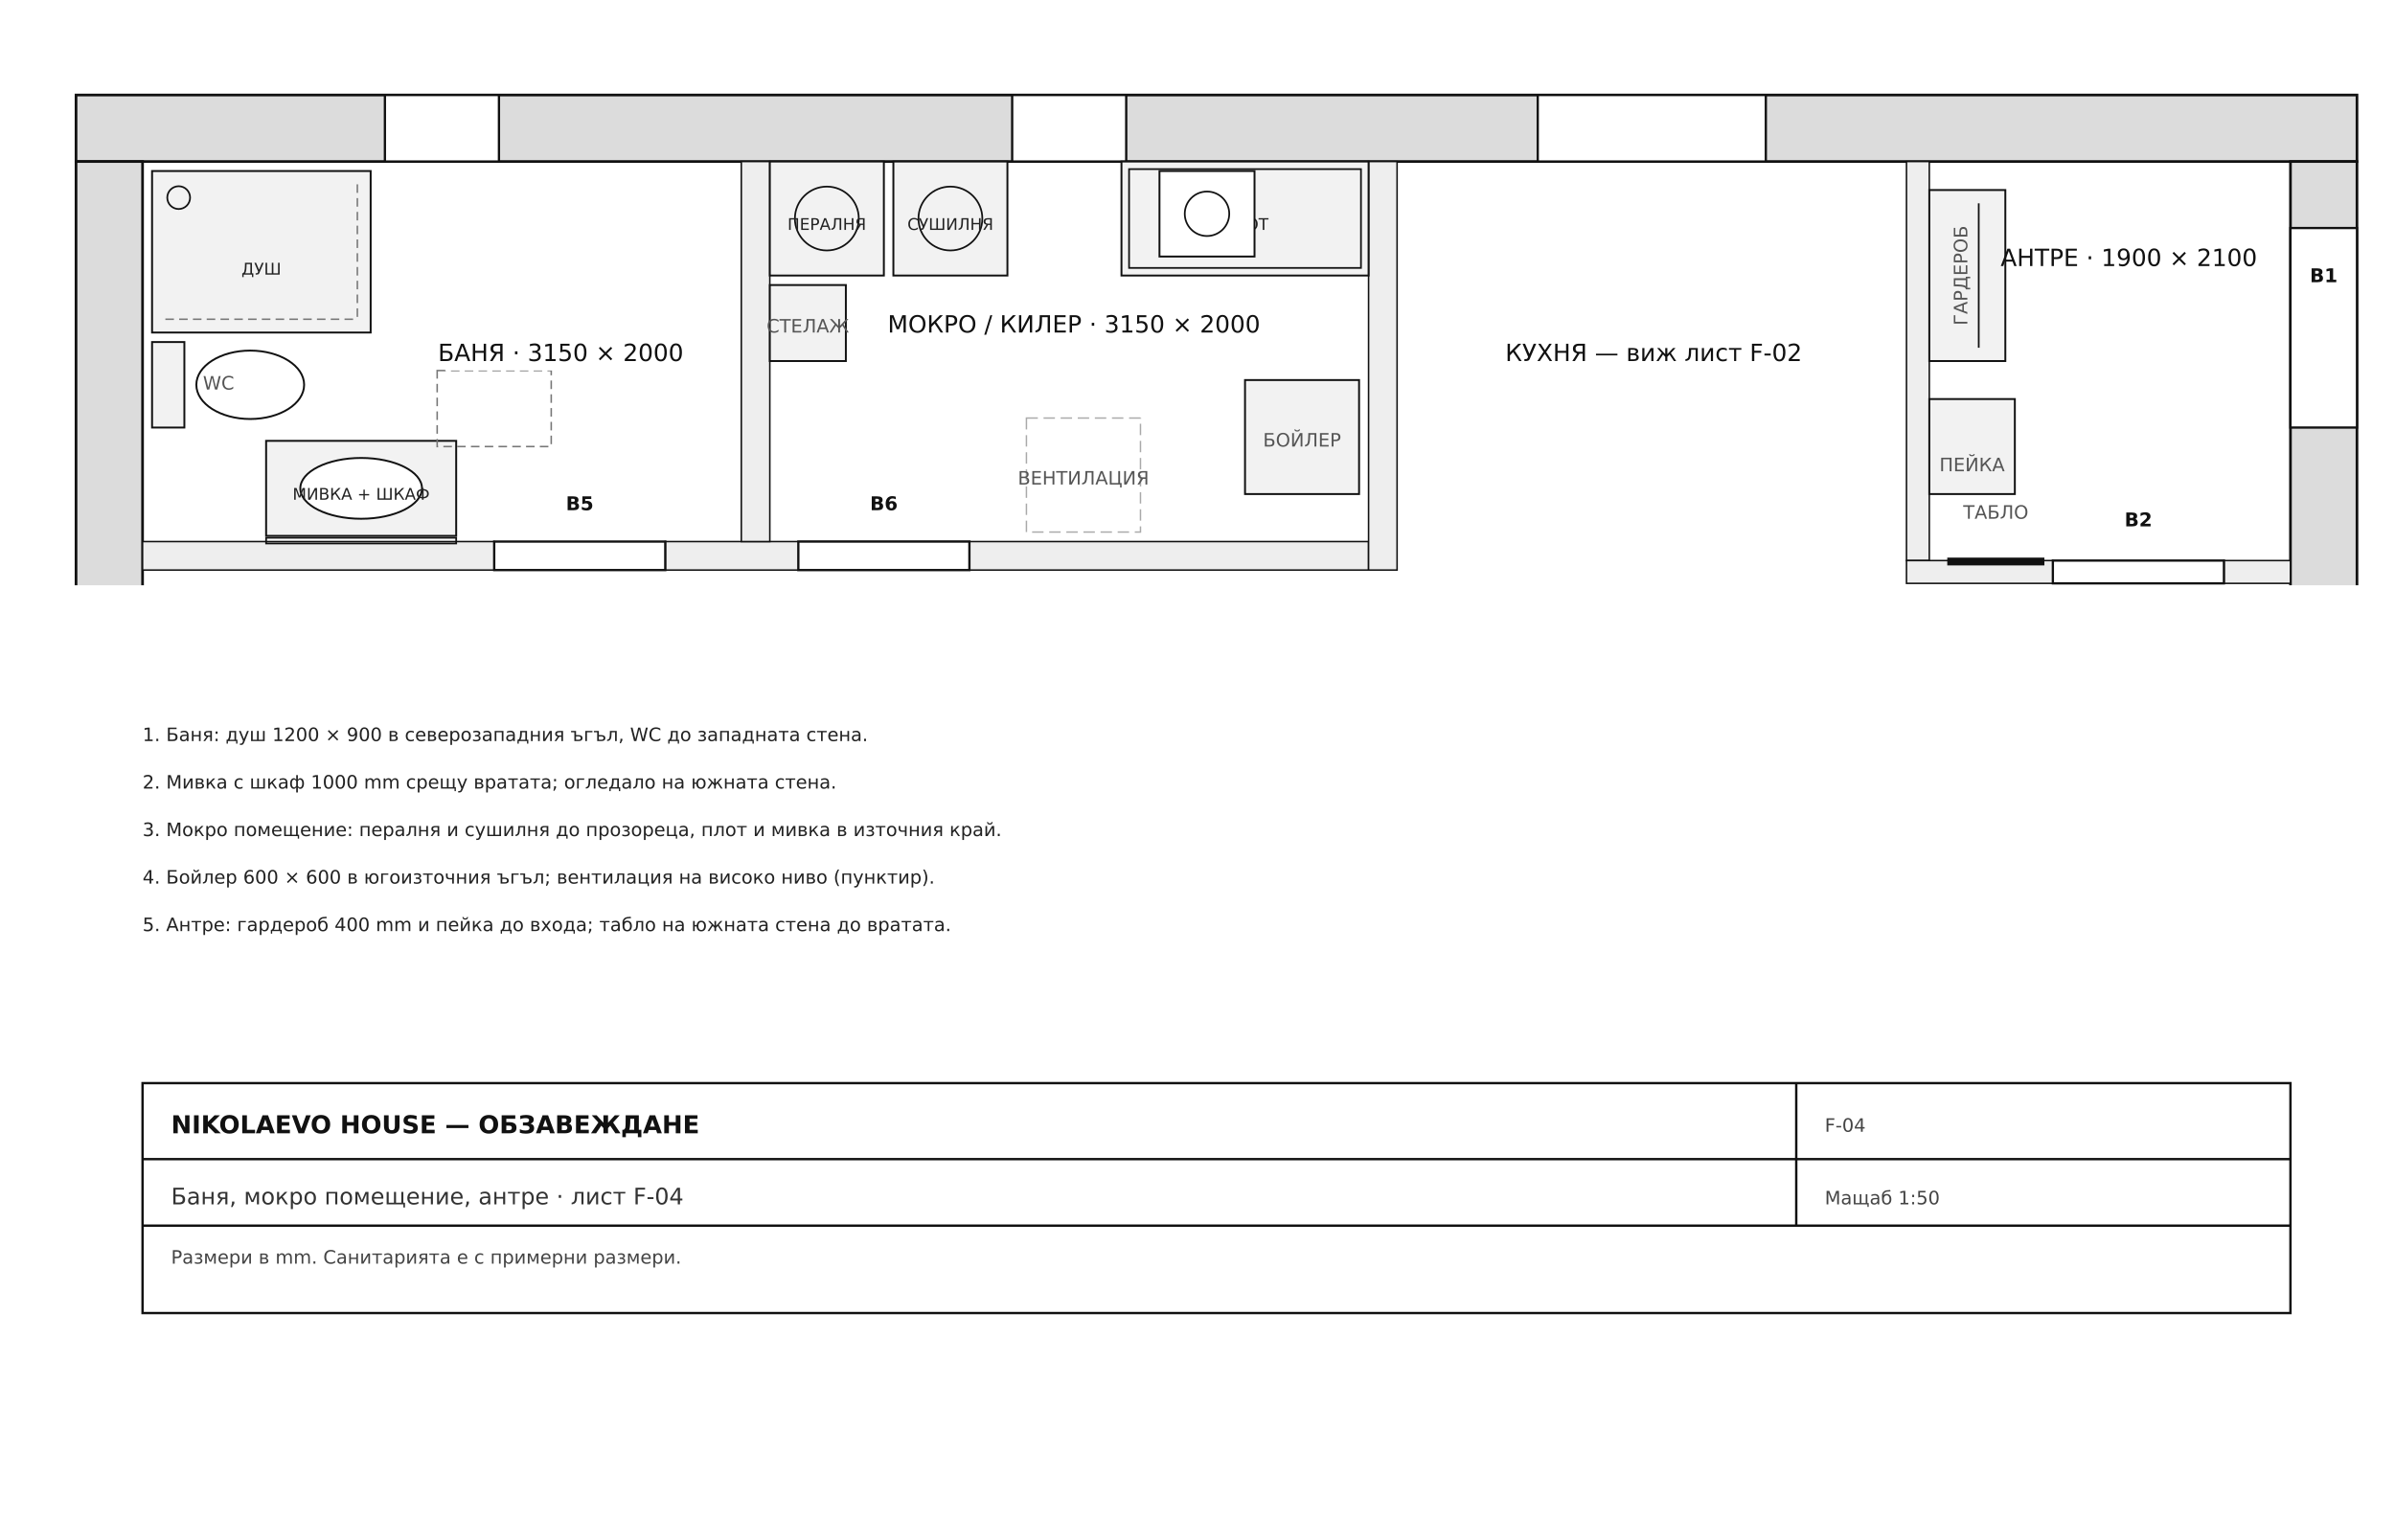
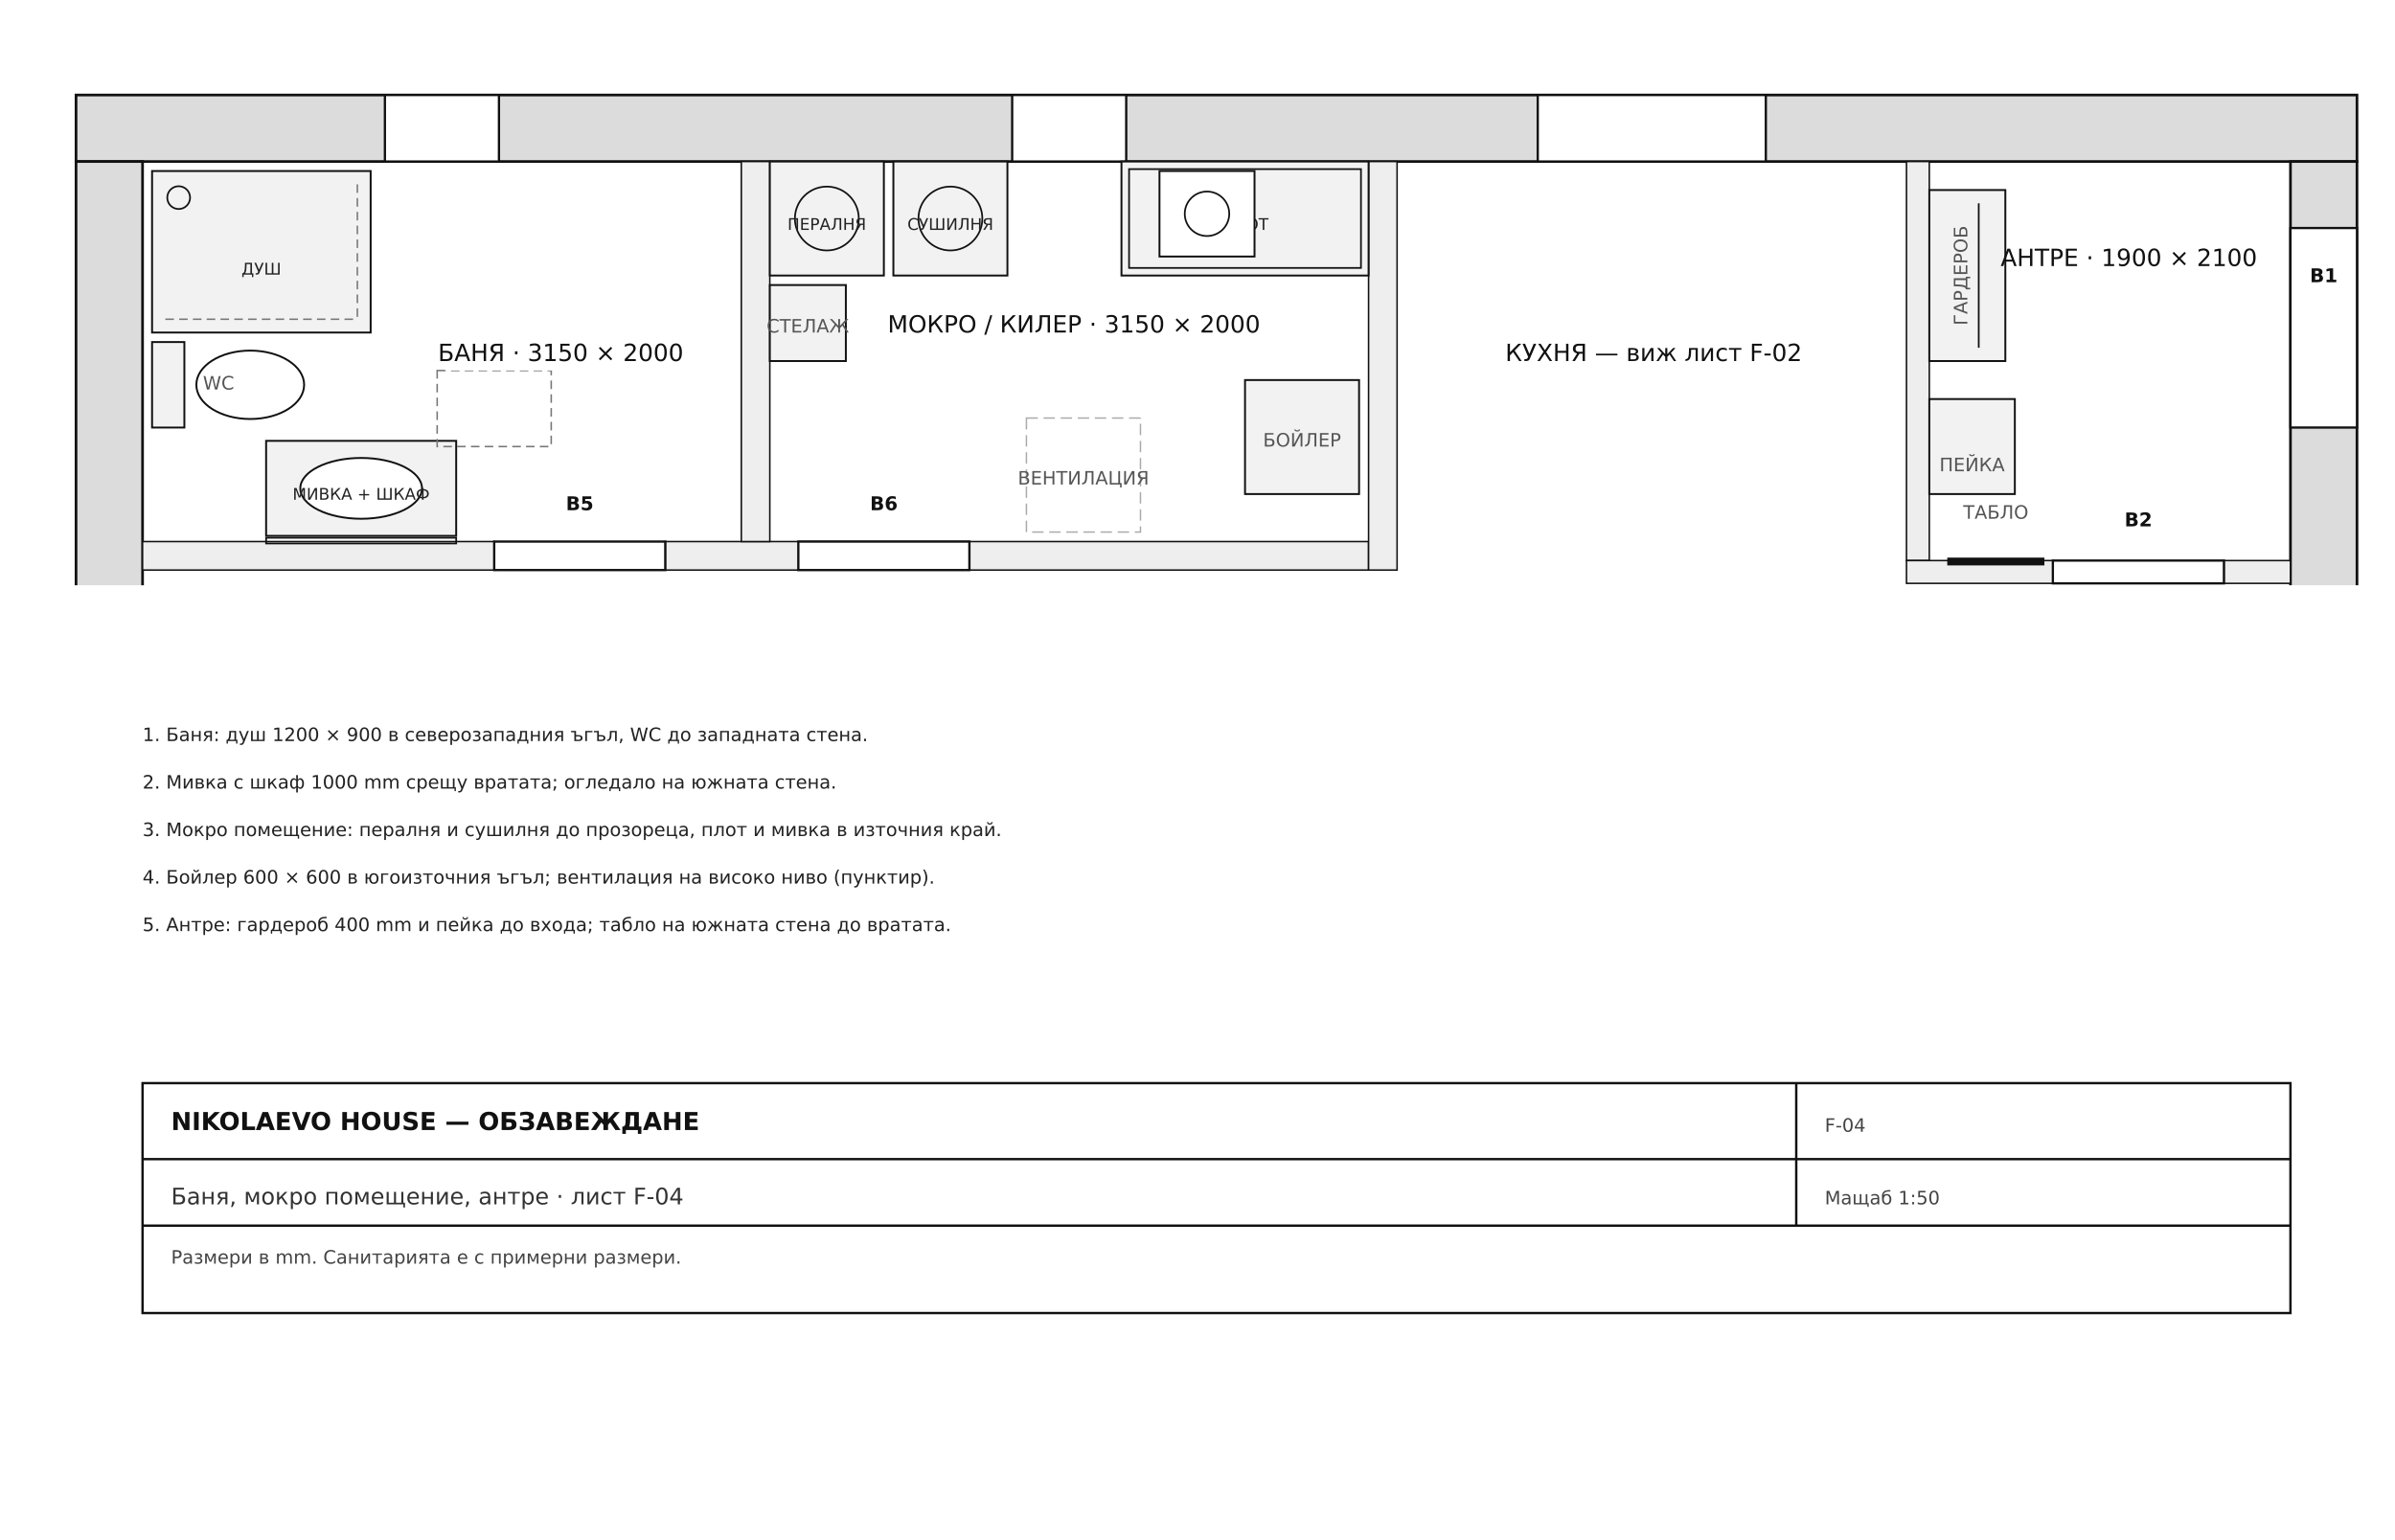
<svg xmlns="http://www.w3.org/2000/svg" width="252.0mm" height="162.0mm" viewBox="-400 -500 12600 8100" font-family="DejaVu Sans, Liberation Sans, Arial, sans-serif">
  <style type="text/css">
.wall   { fill:#dcdcdc; stroke:#111; stroke-width:14.00; }
.wall-l { fill:none; stroke:#111; stroke-width:11.00; }
.part   { fill:#eeeeee; stroke:#111; stroke-width:8.00; }
.win    { fill:#ffffff; stroke:#111; stroke-width:12.00; }
.glass  { fill:none; stroke:#111; stroke-width:7.00; }
.sym    { fill:#ffffff; stroke:#111; stroke-width:10.00; }
.sym-f  { fill:#f2f2f2; stroke:#111; stroke-width:10.00; }
.sym-l  { fill:none; stroke:#111; stroke-width:9.00; }
.soft   { fill:none; stroke:#777; stroke-width:8.00; stroke-dasharray:45.00 27.50; }
.ghost  { fill:none; stroke:#aaa; stroke-width:7.50; stroke-dasharray:60.00 30.00; }
.door   { fill:none; stroke:#111; stroke-width:11.00; }
.door-a { fill:none; stroke:#888; stroke-width:7.50; stroke-dasharray:35.00 25.00; }
.dim    { fill:none; stroke:#666; stroke-width:7.00; }
.dimt   { fill:#333; font-size:97.50px;  }
.lbl    { fill:#111; font-size:125.00px;  }
.lbl-s  { fill:#555; font-size:97.50px;  }
.lbl-f  { fill:#222; font-size:85.00px;  }
.code   { fill:#111; font-size:100.00px; font-weight:bold; }
.sub    { fill:#555; font-size:110.00px; }
.note   { fill:#222; font-size:97.50px; }
.el     { fill:#fff; stroke:#111; stroke-width:11.00; }
.el-f   { fill:#111; stroke:#111; stroke-width:11.00; }
.el-d   { fill:none; stroke:#111; stroke-width:11.00; }
.tb     { fill:none; stroke:#111; stroke-width:12.50; }
.tbmain { fill:#111; font-size:130.00px; font-weight:bold; }
.tbsub  { fill:#333; font-size:120.00px; }
.tbsmall{ fill:#444; font-size:97.50px; }
.plate  { fill:#ffffff; fill-opacity:0.92; stroke:none; }
.mask   { fill:#ffffff; stroke:none; }
</style>
  <rect x="-400" y="-500" width="12600" height="8100" fill="#ffffff" />
  <rect class="wall" x="0.0" y="0.0" width="12000.0" height="350.0" />
  <rect class="wall" x="0.0" y="7850.0" width="12000.0" height="350.0" />
  <rect class="wall" x="0.0" y="350.0" width="350.0" height="7500.0" />
  <rect class="wall" x="11650.0" y="350.0" width="350.0" height="7500.0" />
  <rect class="win" x="1175.0" y="7850.0" width="1500.0" height="350.0" />
  <rect class="win" x="4475.0" y="7850.0" width="1500.0" height="350.0" />
  <rect class="win" x="7900.0" y="7850.0" width="2800.0" height="350.0" />
  <rect class="win" x="1625.0" y="0.0" width="600.0" height="350.0" />
  <rect class="win" x="4925.0" y="0.0" width="600.0" height="350.0" />
  <rect class="win" x="7690.0" y="0.0" width="1200.0" height="350.0" />
  <rect class="win" x="11650.0" y="3500.0" width="350.0" height="1600.0" />
  <rect class="win" x="0.0" y="5200.0" width="350.0" height="1000.0" />
+   <rect class="win" x="11650.0" y="5900.0" width="350.0" height="1400.0" />
  <rect class="part" x="350.0" y="2350.0" width="1850.0" height="150.0" />
  <rect class="part" x="3100.0" y="2350.0" width="3700.0" height="150.0" />
  <rect class="part" x="350.0" y="3600.0" width="550.0" height="150.0" />
  <rect class="part" x="1800.0" y="3600.0" width="2900.0" height="150.0" />
  <rect class="part" x="5600.0" y="3600.0" width="1200.0" height="150.0" />
  <rect class="part" x="6800.0" y="350.0" width="150.0" height="2150.0" />
  <rect class="part" x="6800.0" y="3600.0" width="150.0" height="4250.0" />
  <rect class="part" x="3500.0" y="350.0" width="150.0" height="2000.0" />
  <rect class="part" x="3500.0" y="3750.0" width="150.0" height="4100.0" />
  <rect class="part" x="9630.0" y="350.0" width="120.0" height="2100.0" />
  <rect class="part" x="9630.0" y="2450.0" width="770.0" height="120.0" />
  <rect class="part" x="11300.0" y="2450.0" width="350.0" height="120.0" />
  <rect class="win" x="11650.0" y="700.0" width="350.0" height="1050.0" />
  <text class="code" x="11825.0" y="985.0" text-anchor="middle">В1</text>
  <rect class="win" x="10400.0" y="2450.0" width="900.0" height="120.0" />
  <text class="code" x="10850.0" y="2270.0" text-anchor="middle">В2</text>
  <rect class="win" x="2200.0" y="2350.0" width="900.0" height="150.0" />
  <text class="code" x="2650.0" y="2185.0" text-anchor="middle">В5</text>
  <rect class="win" x="3800.0" y="2350.0" width="900.0" height="150.0" />
  <text class="code" x="4250.0" y="2185.0" text-anchor="middle">В6</text>
  <rect class="win" x="900.0" y="3600.0" width="900.0" height="150.0" />
  <text class="code" x="1350.0" y="3435.0" text-anchor="middle">В3</text>
  <rect class="win" x="4700.0" y="3600.0" width="900.0" height="150.0" />
  <text class="code" x="5150.0" y="3435.0" text-anchor="middle">В4</text>
  <rect class="sym-f" x="400.0" y="400.0" width="1150.0" height="850.0" />
  <circle class="sym-l" cx="540.0" cy="540.0" r="60.0" />
  <line class="soft" x1="1480.0" y1="470.0" x2="1480.0" y2="1180.0" />
  <line class="soft" x1="470.0" y1="1180.0" x2="1480.0" y2="1180.0" />
  <text class="lbl-f" x="975.0" y="945.0" text-anchor="middle">ДУШ</text>
  <rect class="sym-f" x="400.0" y="1300.0" width="170.0" height="450.0" />
  <ellipse class="sym" cx="916.5" cy="1525.0" rx="283.5" ry="180.0" />
  <rect class="sym-f" x="1000.0" y="1820.0" width="1000.0" height="500.0" />
  <ellipse class="sym" cx="1500.0" cy="2070.0" rx="320.0" ry="160.0" />
  <text class="lbl-f" x="1500.0" y="2130.0" text-anchor="middle">МИВКА + ШКАФ</text>
  <rect class="sym-l" x="1000.0" y="2330.0" width="1000.0" height="30.0" />
  <rect class="soft" x="1900.0" y="1450.0" width="600.0" height="400.0" />
  <text class="lbl-s" x="750.0" y="1550.0" text-anchor="middle">WC</text>
  <rect class="sym-f" x="3650.0" y="350.0" width="600.0" height="600.0" />
  <circle class="sym-l" cx="3950.0" cy="650.0" r="168.0" />
  <text class="lbl-f" x="3950.0" y="710.0" text-anchor="middle">ПЕРАЛНЯ</text>
  <rect class="sym-f" x="4300.0" y="350.0" width="600.0" height="600.0" />
  <circle class="sym-l" cx="4600.0" cy="650.0" r="168.0" />
  <text class="lbl-f" x="4600.0" y="710.0" text-anchor="middle">СУШИЛНЯ</text>
  <rect class="sym-f" x="5500.0" y="350.0" width="1300.0" height="600.0" />
  <rect class="sym-l" x="5540.0" y="390.0" width="1220.0" height="520.0" />
  <text class="lbl-f" x="6150.0" y="710.0" text-anchor="middle">ПЛОТ</text>
  <rect class="sym" x="5700.0" y="400.0" width="500.0" height="450.0" />
  <circle class="sym-l" cx="5950.0" cy="625.0" r="117.0" />
  <rect class="sym-f" x="3650.0" y="1000.0" width="400.0" height="400.0" />
  <rect class="sym-f" x="6150.0" y="1500.0" width="600.0" height="600.0" />
  <rect class="ghost" x="5000.0" y="1700.0" width="600.0" height="600.0" />
  <text class="lbl-s" x="3850.0" y="1250.0" text-anchor="middle">СТЕЛАЖ</text>
  <text class="lbl-s" x="6450.0" y="1850.0" text-anchor="middle">БОЙЛЕР</text>
  <text class="lbl-s" x="5300.0" y="2050.0" text-anchor="middle">ВЕНТИЛАЦИЯ</text>
  <rect class="sym-f" x="9750.0" y="500.0" width="400.0" height="900.0" />
  <line class="sym-l" x1="10010.0" y1="570.0" x2="10010.0" y2="1330.0" />
  <rect class="sym-f" x="9750.0" y="1600.0" width="450.0" height="500.0" />
  <rect class="el-f" x="9850.0" y="2440.0" width="500.0" height="30.0" />
  <text class="lbl-s" x="9950.0" y="950.0" text-anchor="middle" transform="rotate(-90.0 9950.0 950.0)">ГАРДЕРОБ</text>
  <text class="lbl-s" x="9975.0" y="1980.0" text-anchor="middle">ПЕЙКА</text>
  <text class="lbl-s" x="10100.0" y="2230.0" text-anchor="middle">ТАБЛО</text>
  <rect class="mask" x="-1000.0" y="2580.0" width="14000.0" height="6000.0" />
  <rect class="plate" x="1942.5" y="1280.0" width="1215.0" height="170.0" />
  <text class="lbl" x="2550.0" y="1400.0" text-anchor="middle">БАНЯ · 3150 × 2000</text>
  <rect class="plate" x="4338.8" y="1130.0" width="1822.5" height="170.0" />
  <text class="lbl" x="5250.0" y="1250.0" text-anchor="middle">МОКРО / КИЛЕР · 3150 × 2000</text>
  <rect class="plate" x="10158.8" y="780.0" width="1282.5" height="170.0" />
  <text class="lbl" x="10800.0" y="900.0" text-anchor="middle">АНТРЕ · 1900 × 2100</text>
  <rect class="plate" x="7591.2" y="1280.0" width="1417.5" height="170.0" />
  <text class="lbl" x="8300.0" y="1400.0" text-anchor="middle">КУХНЯ — виж лист F-02</text>
  <text class="note" x="350.0" y="3400.0" text-anchor="start">1. Баня: душ 1200 × 900 в северозападния ъгъл, WC до западната стена.</text>
  <text class="note" x="350.0" y="3650.0" text-anchor="start">2. Мивка с шкаф 1000 mm срещу вратата; огледало на южната стена.</text>
  <text class="note" x="350.0" y="3900.0" text-anchor="start">3. Мокро помещение: пералня и сушилня до прозореца, плот и мивка в източния край.</text>
  <text class="note" x="350.0" y="4150.0" text-anchor="start">4. Бойлер 600 × 600 в югоизточния ъгъл; вентилация на високо ниво (пунктир).</text>
  <text class="note" x="350.0" y="4400.0" text-anchor="start">5. Антре: гардероб 400 mm и пейка до входа; табло на южната стена до вратата.</text>
  <rect class="tb" x="350.0" y="5200.0" width="11300.0" height="1210.0" />
  <line class="tb" x1="350.0" y1="5600.0" x2="11650.0" y2="5600.0" />
  <line class="tb" x1="350.0" y1="5950.0" x2="11650.0" y2="5950.0" />
  <line class="tb" x1="9050.0" y1="5200.0" x2="9050.0" y2="5950.0" />
-   <text class="tbmain" x="500.0" y="5464.0" text-anchor="start">NIKOLAEVO HOUSE — ОБЗАВЕЖДАНЕ</text>
+   <text class="tbmain" x="500.0" y="5446.8" text-anchor="start" style="font-size:130.0px">NIKOLAEVO HOUSE — ОБЗАВЕЖДАНЕ</text>
  <text class="tbsub" x="500.0" y="5838.0" text-anchor="start">Баня, мокро помещение, антре · лист F-04</text>
  <text class="tbsmall" x="9200.0" y="5456.0" text-anchor="start">F-04</text>
  <text class="tbsmall" x="9200.0" y="5838.0" text-anchor="start">Мащаб 1:50</text>
  <text class="tbsmall" x="500.0" y="6150.0" text-anchor="start">Размери в mm. Санитарията е с примерни размери.</text>
</svg>
